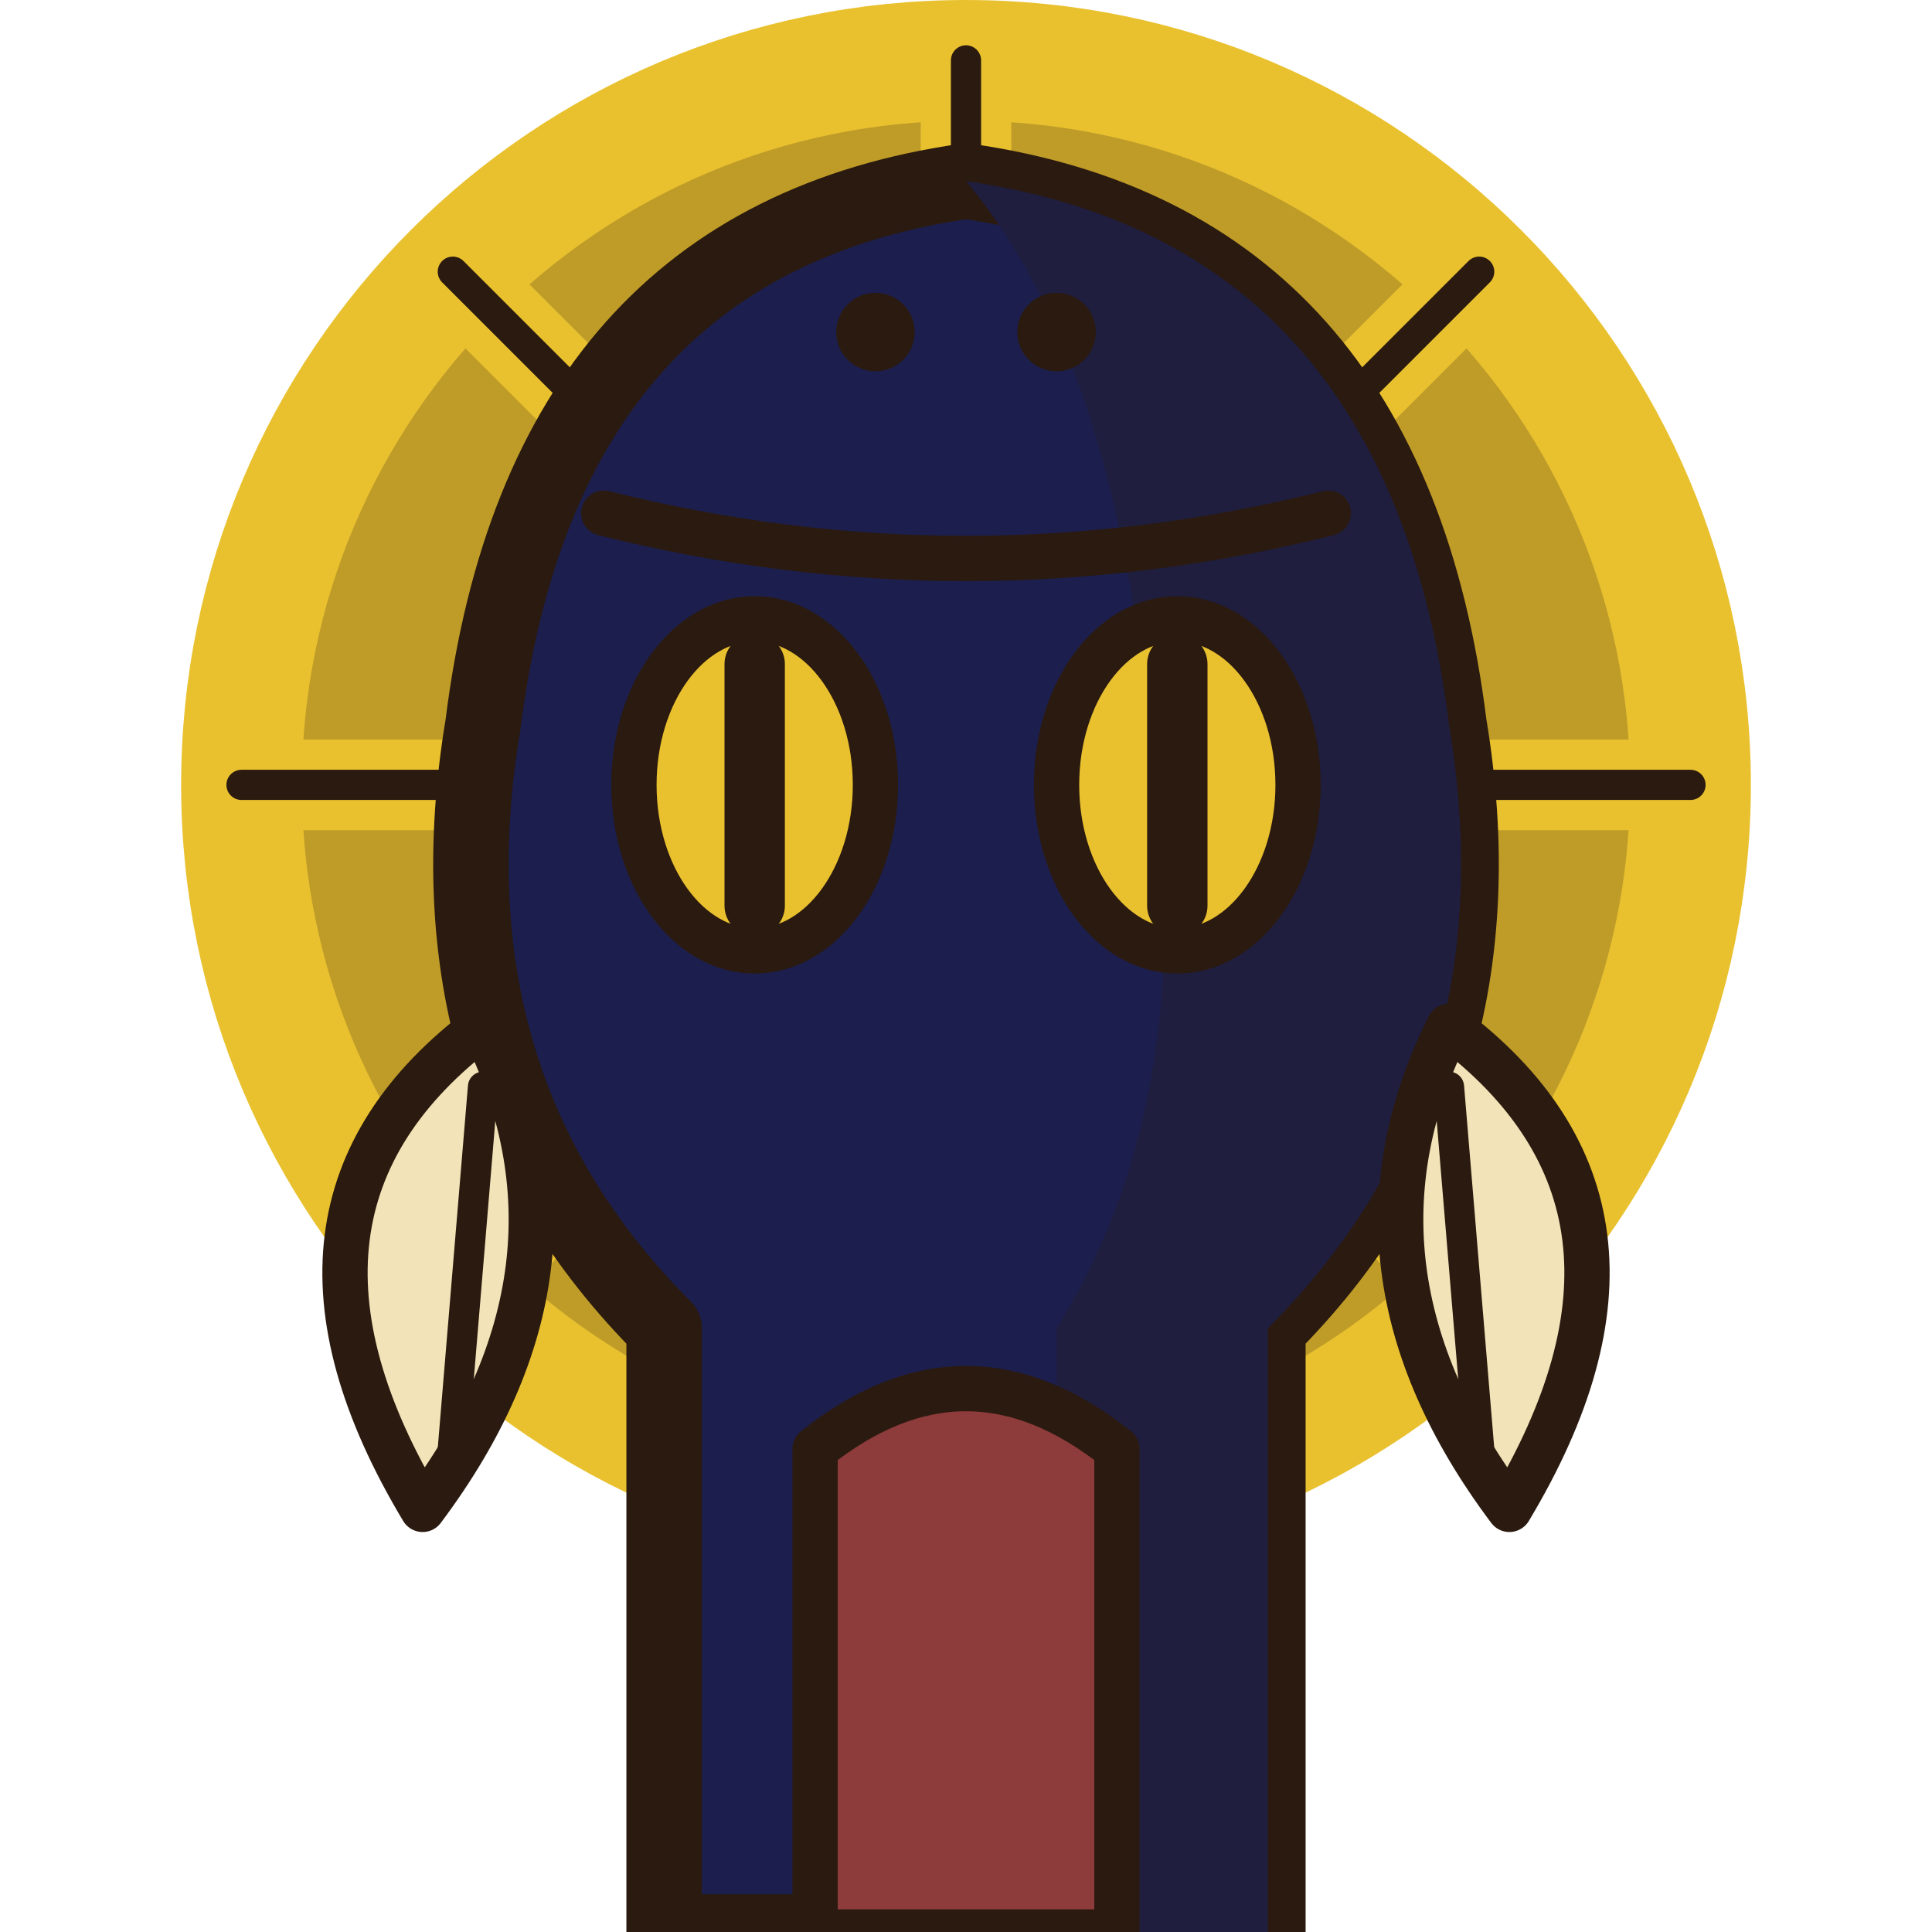
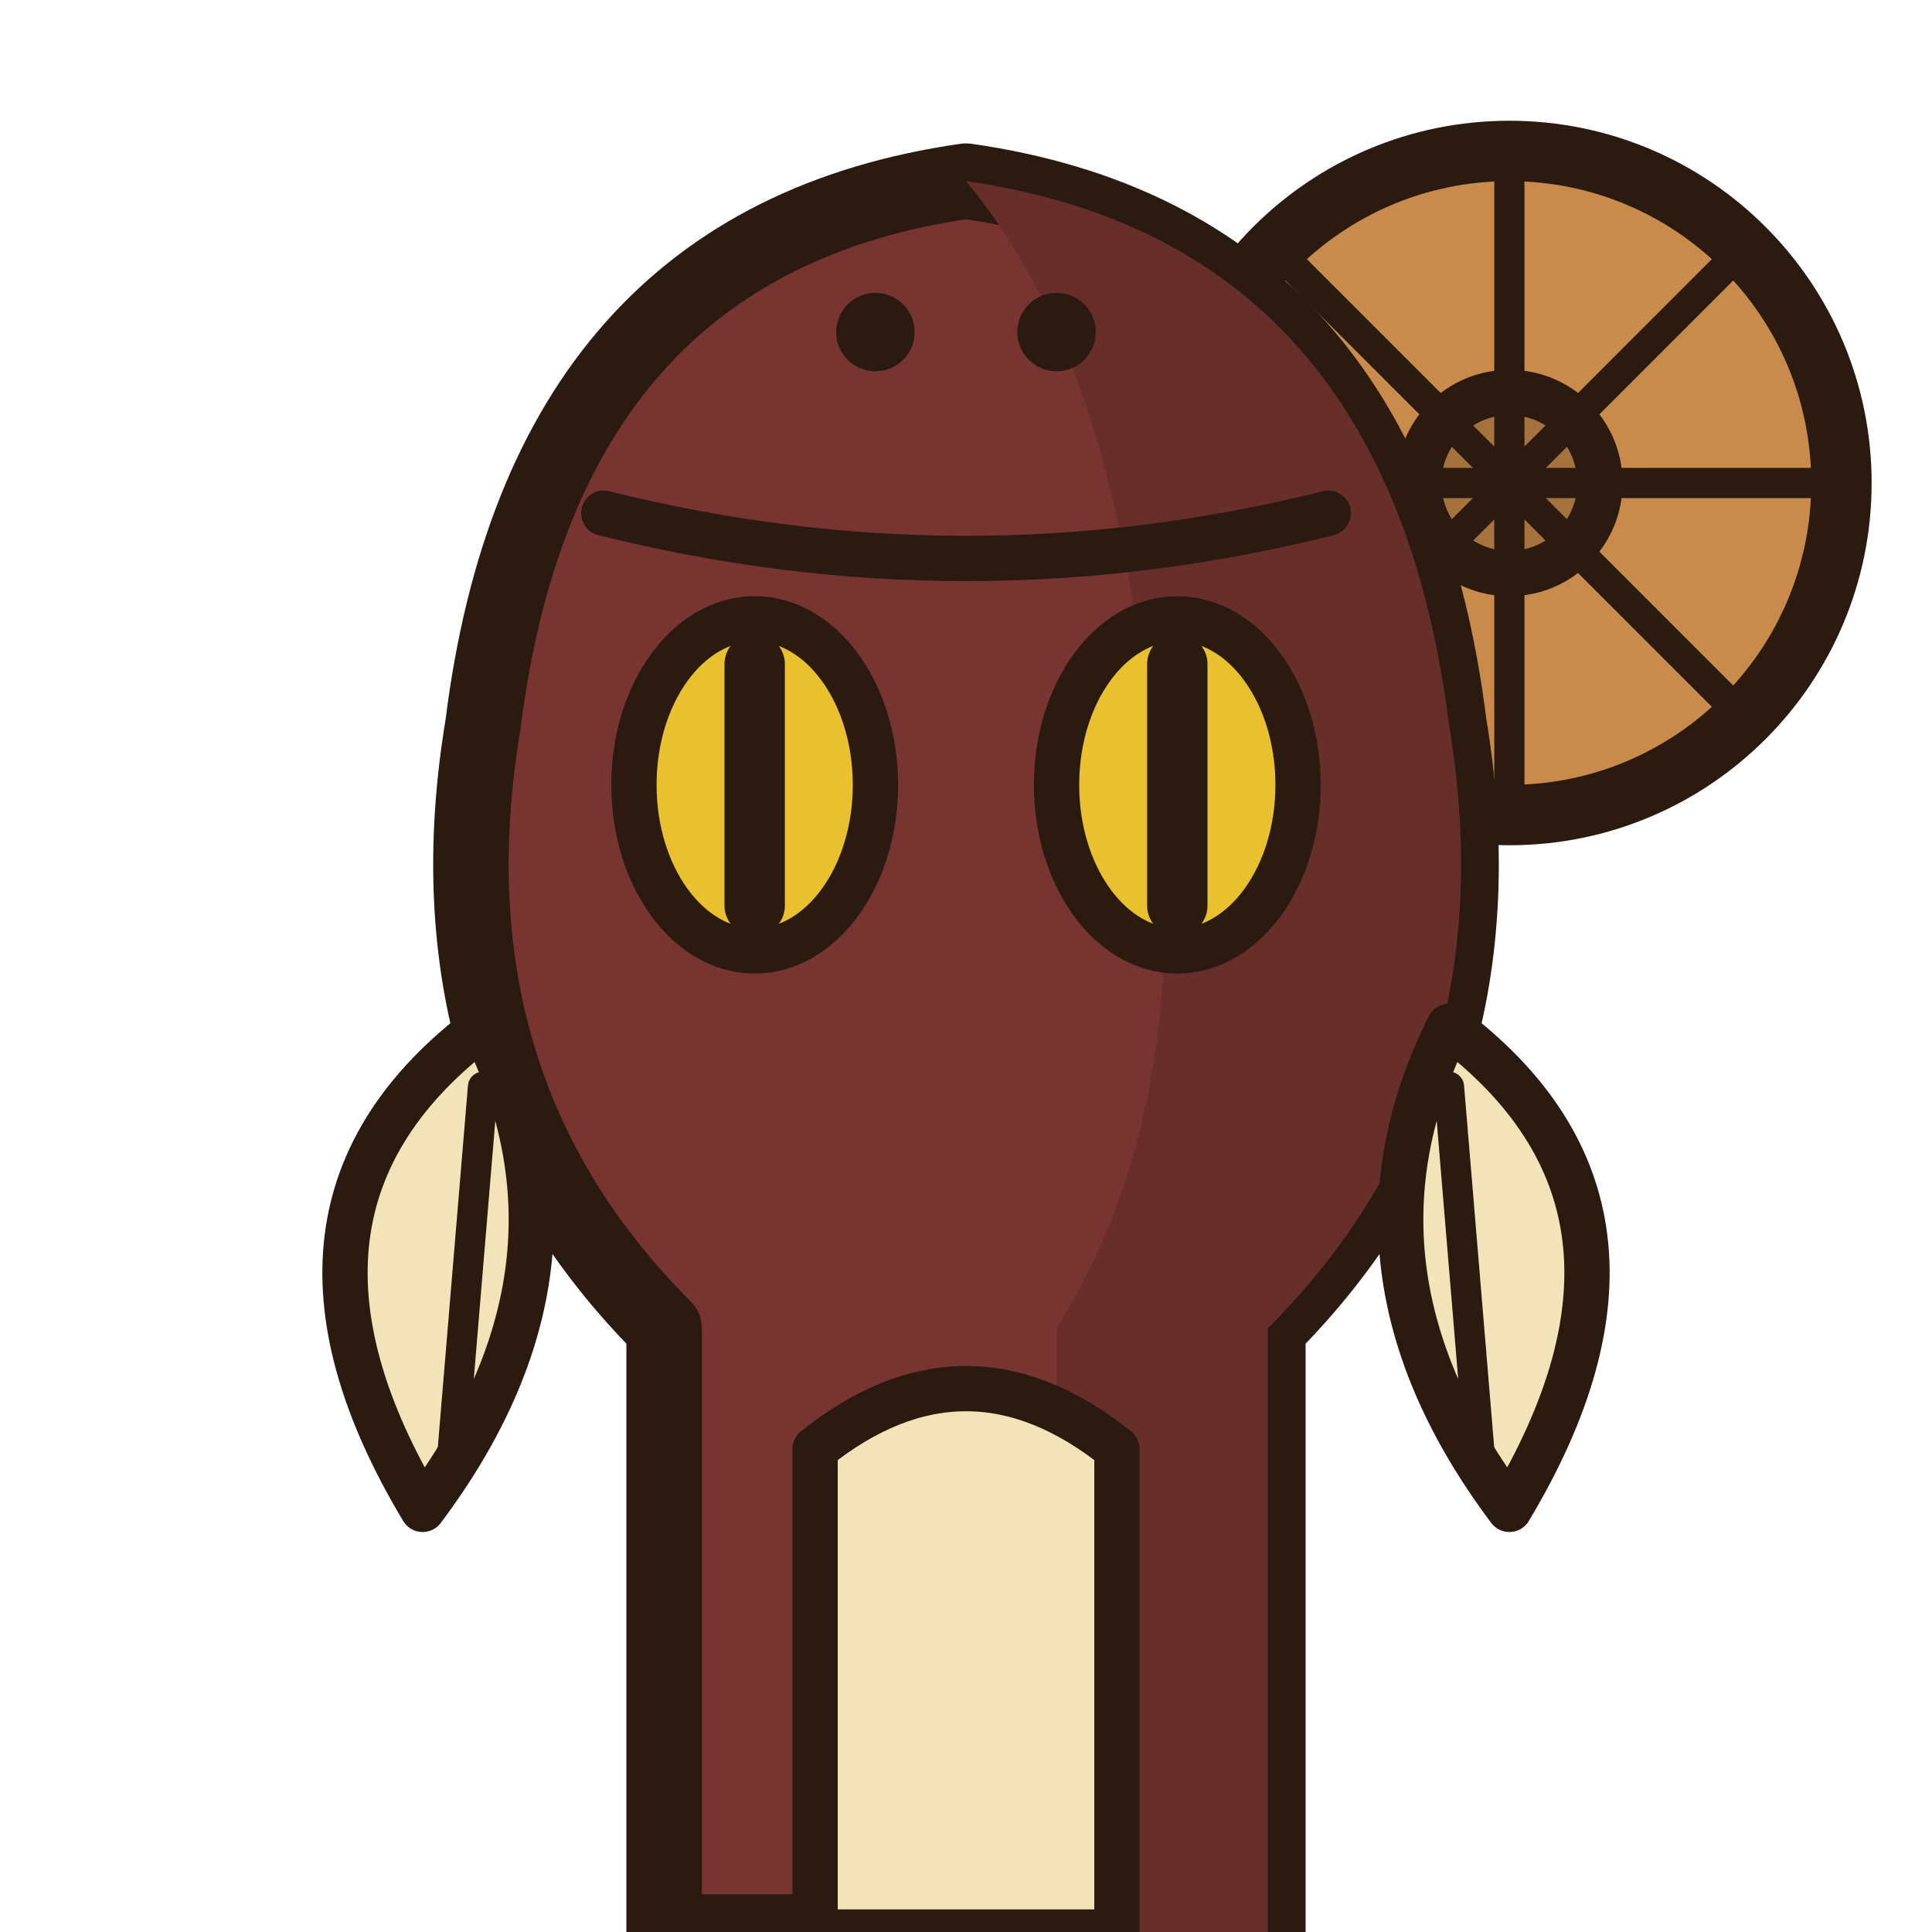
<svg xmlns="http://www.w3.org/2000/svg" viewBox="0 0 64 64" width="64" height="64">
-   <circle cx="32" cy="26" r="24" fill="#BF9C28" stroke="#2A1A0F" stroke-width="2" stroke-linejoin="round" stroke-linecap="round" />
-   <circle cx="32" cy="26" r="24" fill="none" stroke="#E9C12F" stroke-width="4" />
-   <path d="M32 2 L32 50 M8 26 L56 26 M15 9 L49 43 M49 9 L15 43" fill="none" stroke="#E9C12F" stroke-width="3" />
-   <path d="M32 2 L32 50 M8 26 L56 26 M15 9 L49 43 M49 9 L15 43" fill="none" stroke="#2A1A0F" stroke-width="1" stroke-linejoin="round" stroke-linecap="round" />
-   <path d="M22 64 L22 44 Q14 36 16 24 Q18 8 32 6 Q46 8 48 24 Q50 36 42 44 L42 64Z" fill="#1C1F4D" stroke="#2A1A0F" stroke-width="2.5" stroke-linejoin="round" stroke-linecap="round" />
-   <path d="M32 6 Q46 8 48 24 Q50 36 42 44 L42 64 L35 64 L35 44 Q40 36 38 24 Q37 12 32 6Z" fill="#1F1E3F" />
-   <path d="M27 64 L27 48 Q32 44 37 48 L37 64Z" fill="#8E3B3B" stroke="#2A1A0F" stroke-width="1.5" stroke-linejoin="round" stroke-linecap="round" />
+   <circle cx="50" cy="16" r="11" fill="#C98B4B" stroke="#2A1A0F" stroke-width="2" stroke-linejoin="round" stroke-linecap="round" />
+   <circle cx="50" cy="16" r="3" fill="#A6723E" stroke="#2A1A0F" stroke-width="1.5" stroke-linejoin="round" stroke-linecap="round" />
+   <path d="M50 5 L50 27 M39 16 L61 16 M42 8 L58 24 M58 8 L42 24" fill="none" stroke="#2A1A0F" stroke-width="1" stroke-linejoin="round" stroke-linecap="round" />
+   <path d="M22 64 L22 44 Q14 36 16 24 Q18 8 32 6 Q46 8 48 24 Q50 36 42 44 L42 64Z" fill="#783431" stroke="#2A1A0F" stroke-width="2.5" stroke-linejoin="round" stroke-linecap="round" />
+   <path d="M32 6 Q46 8 48 24 Q50 36 42 44 L42 64 L35 64 L35 44 Q40 36 38 24 Q37 12 32 6Z" fill="#672E2A" />
+   <path d="M27 64 L27 48 Q32 44 37 48 L37 64Z" fill="#F3E3B8" stroke="#2A1A0F" stroke-width="1.5" stroke-linejoin="round" stroke-linecap="round" />
  <circle cx="29" cy="11" r="1.3" fill="#2A1A0F" />
  <circle cx="35" cy="11" r="1.3" fill="#2A1A0F" />
  <path d="M20 17 Q32 20 44 17" fill="none" stroke="#2A1A0F" stroke-width="1.5" stroke-linejoin="round" stroke-linecap="round" />
  <ellipse cx="25" cy="26" rx="4" ry="5.5" fill="#E9C12F" stroke="#2A1A0F" stroke-width="1.5" stroke-linejoin="round" stroke-linecap="round" />
  <ellipse cx="39" cy="26" rx="4" ry="5.5" fill="#E9C12F" stroke="#2A1A0F" stroke-width="1.5" stroke-linejoin="round" stroke-linecap="round" />
  <path d="M25 22 L25 30" stroke="#2A1A0F" stroke-width="2" stroke-linejoin="round" stroke-linecap="round" />
  <path d="M39 22 L39 30" stroke="#2A1A0F" stroke-width="2" stroke-linejoin="round" stroke-linecap="round" />
  <path d="M14 50 Q8 40 16 34 Q20 42 14 50Z" fill="#F3E3B8" stroke="#2A1A0F" stroke-width="1.5" stroke-linejoin="round" stroke-linecap="round" />
  <path d="M50 50 Q56 40 48 34 Q44 42 50 50Z" fill="#F3E3B8" stroke="#2A1A0F" stroke-width="1.5" stroke-linejoin="round" stroke-linecap="round" />
  <path d="M15 48 L16 36 M49 48 L48 36" fill="none" stroke="#2A1A0F" stroke-width="1" stroke-linejoin="round" stroke-linecap="round" />
</svg>
